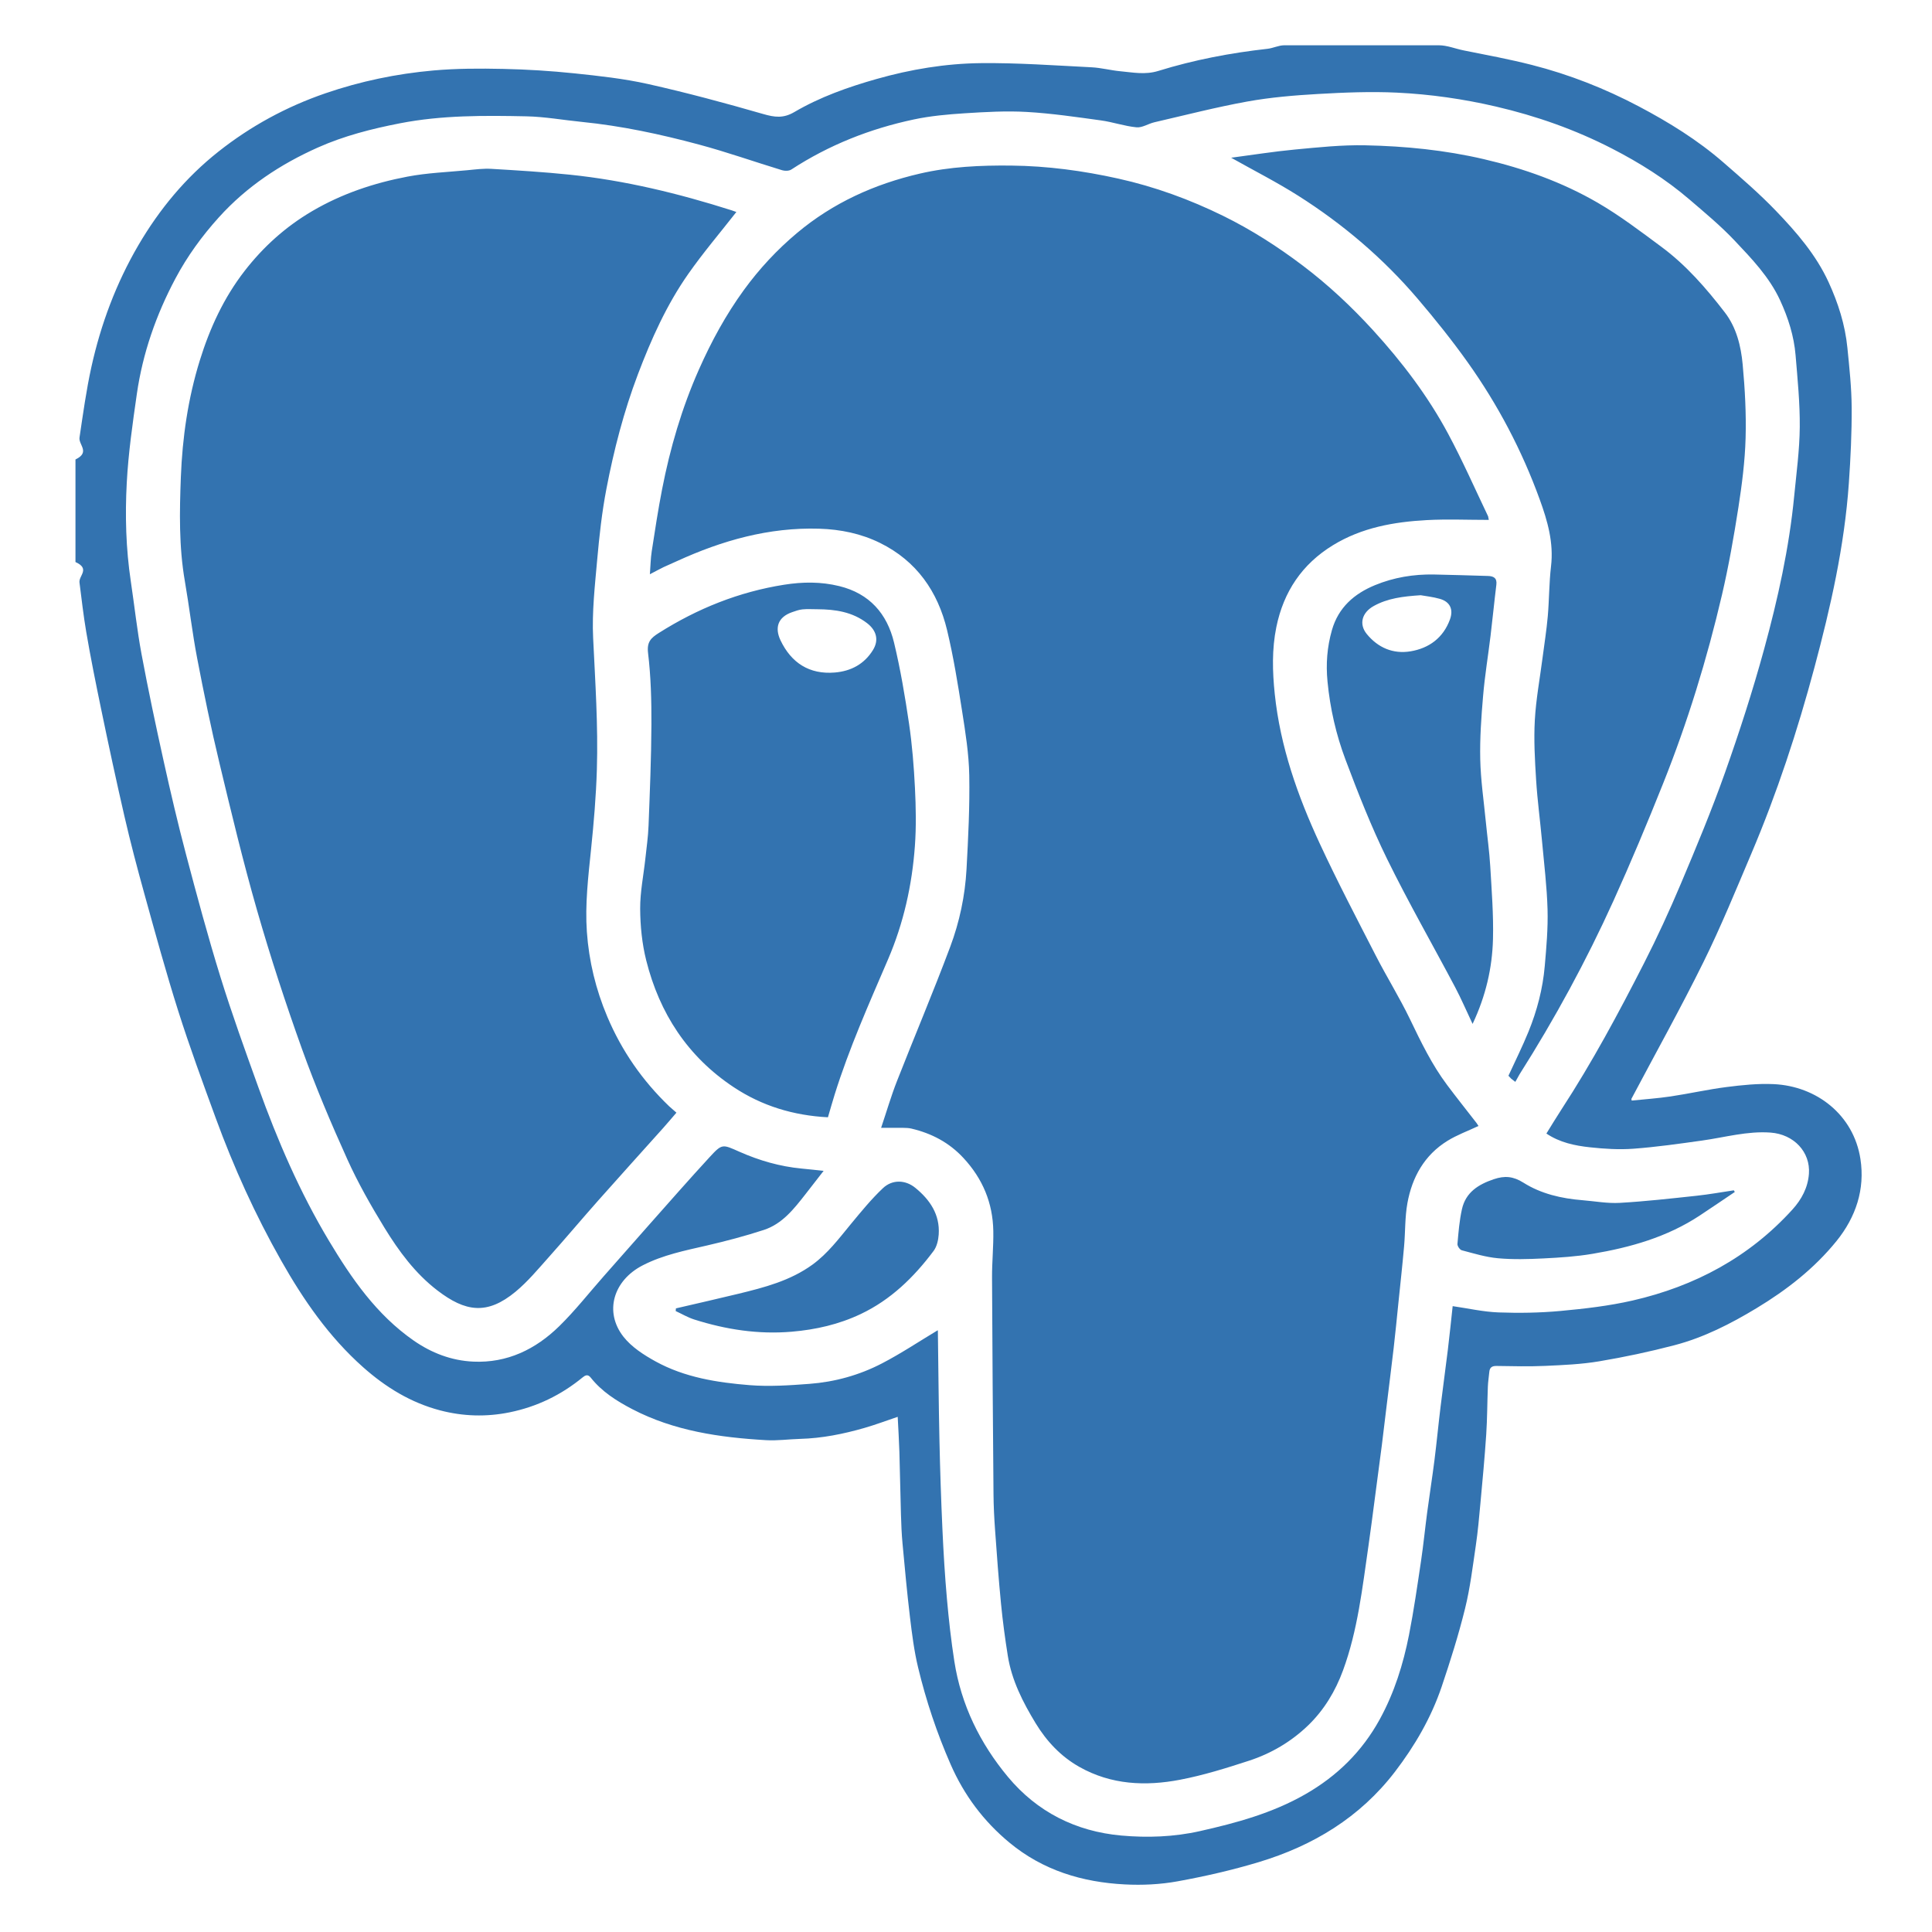
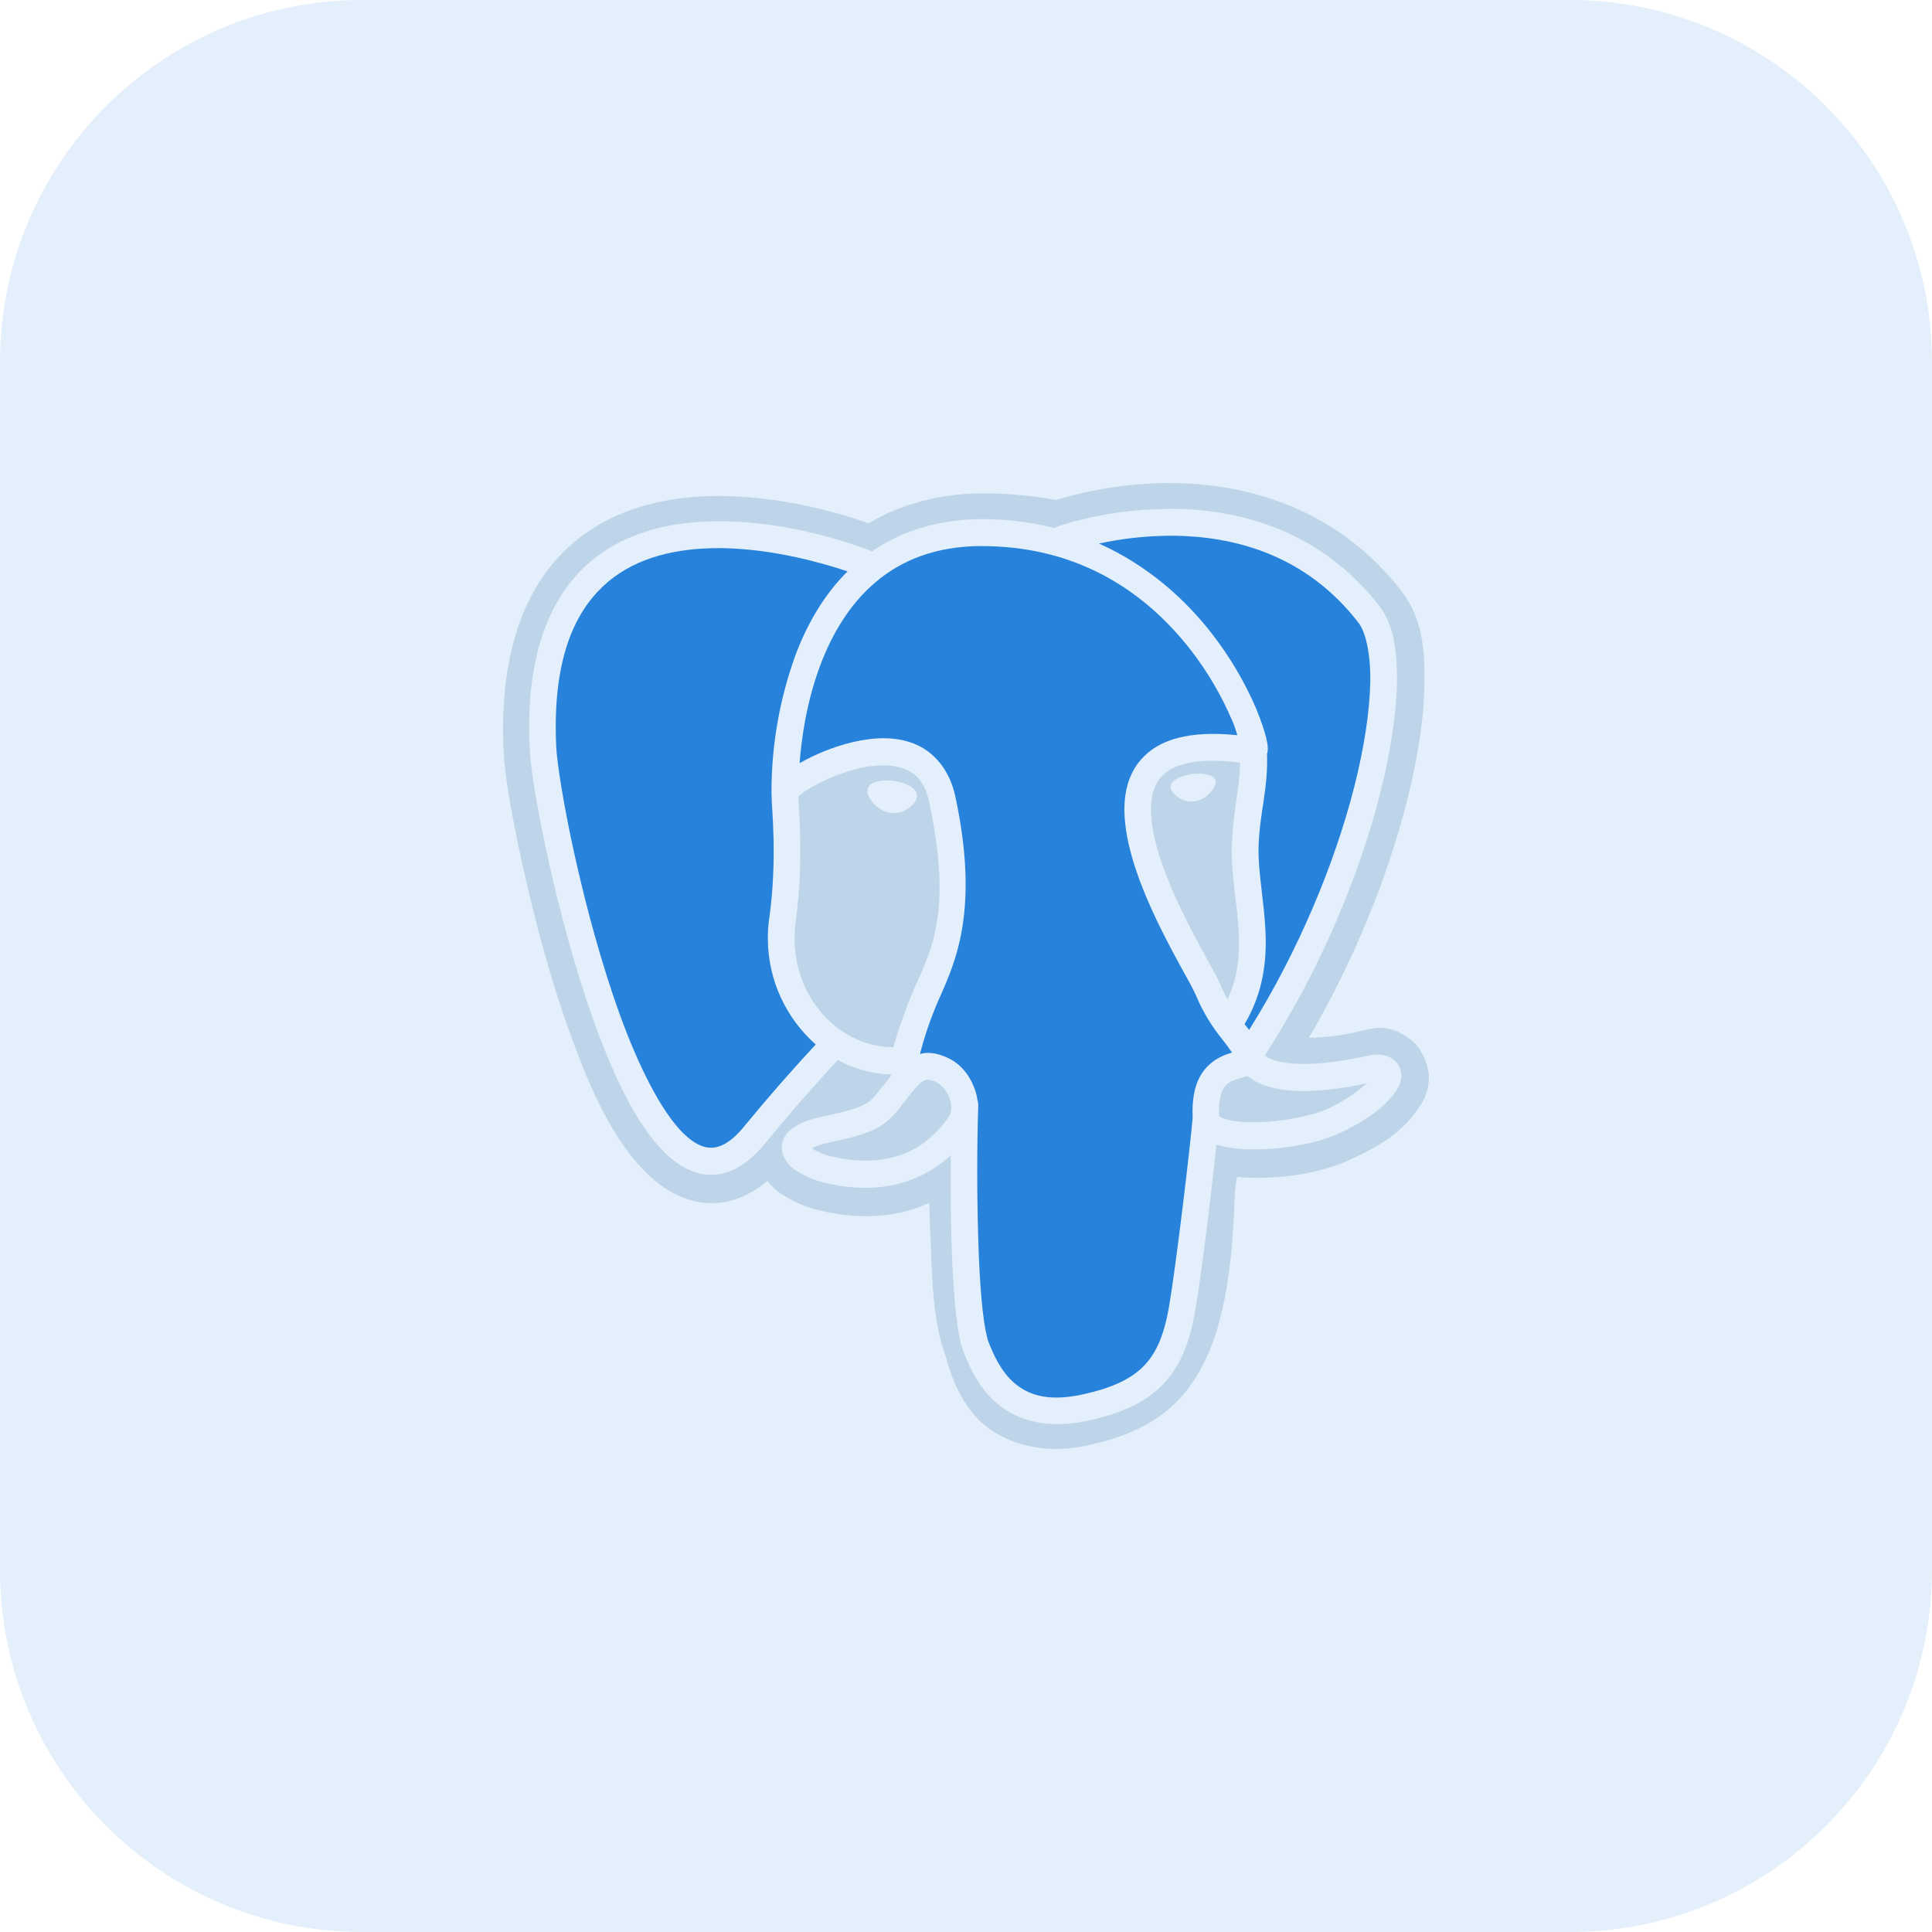
- <svg xmlns="http://www.w3.org/2000/svg" viewBox="0 0 128 128" id="Postgresql">
-   <path fill="#3373b0" fill-rule="evenodd" d="M123.258 76.784c-.45-2.918-2.901-4.829-5.752-4.958-1.032-.047-2.08.061-3.109.192-1.243.158-2.471.438-3.711.623-.857.128-1.726.187-2.582.275l-.021-.111c1.598-3.018 3.263-6.003 4.775-9.064 1.159-2.348 2.151-4.781 3.176-7.194 1.696-3.998 3.051-8.12 4.173-12.309 1.075-4.011 1.995-8.066 2.284-12.227.116-1.662.196-3.331.187-4.995-.008-1.327-.151-2.656-.284-3.979-.15-1.516-.608-2.953-1.242-4.336-.836-1.822-2.132-3.317-3.496-4.737-1.092-1.137-2.293-2.173-3.484-3.208-1.698-1.477-3.607-2.656-5.59-3.703-2.253-1.19-4.621-2.121-7.09-2.75-1.493-.381-3.02-.664-4.532-.966-.544-.11-1.089-.337-1.633-.337h-10.241c-.37 0-.737.191-1.11.233-2.452.273-4.875.735-7.228 1.464-.88.273-1.684.101-2.52.024-.641-.059-1.271-.231-1.912-.263-2.442-.122-4.887-.301-7.328-.275-2.339.024-4.654.409-6.918 1.052-1.895.538-3.749 1.195-5.447 2.191-.727.426-1.303.346-2.055.129-2.527-.729-5.072-1.414-7.639-1.989-1.6-.358-3.245-.536-4.879-.707-1.566-.163-3.144-.261-4.718-.294-1.538-.033-3.087-.032-4.618.104-2.439.217-4.832.713-7.158 1.513-2.583.888-4.951 2.175-7.086 3.865-2.167 1.715-3.905 3.809-5.303 6.2-1.473 2.523-2.483 5.224-3.111 8.061-.34 1.537-.555 3.117-.788 4.678-.073.486.732.972-.268 1.456v6.794c1 .452.208.903.266 1.356.139 1.089.262 2.187.446 3.268.291 1.711.636 3.417.988 5.117.491 2.375 1.002 4.748 1.546 7.111.396 1.72.847 3.43 1.319 5.131.721 2.598 1.431 5.201 2.246 7.77.757 2.387 1.624 4.74 2.484 7.093 1.191 3.255 2.617 6.405 4.327 9.424 1.479 2.614 3.169 5.062 5.436 7.076 1.494 1.327 3.157 2.347 5.093 2.857 1.521.4 3.067.448 4.624.129 1.805-.37 3.403-1.147 4.824-2.311.163-.134.342-.236.535.01.735.931 1.719 1.552 2.748 2.089 2.777 1.448 5.803 1.882 8.877 2.059.744.043 1.496-.064 2.246-.085 1.461-.04 2.881-.325 4.278-.729.732-.212 1.447-.481 2.192-.732.039.793.089 1.557.112 2.321l.104 4.166c.019.634.044 1.27.103 1.901.151 1.627.299 3.255.493 4.877.135 1.118.275 2.245.538 3.336.529 2.203 1.246 4.348 2.158 6.428.895 2.041 2.182 3.764 3.9 5.185 2.22 1.836 4.822 2.619 7.632 2.764 1.162.061 2.357.004 3.501-.204 1.813-.329 3.622-.743 5.387-1.275 3.591-1.084 6.695-2.956 9.014-5.981 1.32-1.724 2.404-3.589 3.1-5.648.574-1.701 1.115-3.419 1.545-5.16.34-1.372.508-2.787.715-4.188.137-.927.219-1.863.305-2.797.14-1.517.283-3.033.384-4.553.07-1.058.067-2.121.109-3.181.013-.323.065-.644.095-.966.028-.298.178-.401.482-.396 1.071.016 2.144.044 3.212-.004 1.197-.054 2.405-.105 3.583-.303 1.677-.281 3.346-.636 4.99-1.067 1.943-.508 3.725-1.418 5.44-2.455 1.998-1.207 3.819-2.623 5.297-4.447 1.285-1.591 1.894-3.43 1.584-5.438zm-3.412.982c-.066.915-.485 1.699-1.093 2.369-2.869 3.163-6.468 5.082-10.585 6.027-1.564.358-3.178.544-4.779.692-1.363.126-2.746.147-4.114.097-1.006-.038-2.004-.268-3.032-.416-.103.94-.201 1.919-.32 2.896l-.479 3.745c-.145 1.187-.258 2.378-.407 3.564-.146 1.151-.328 2.298-.481 3.449-.143 1.072-.248 2.149-.407 3.219-.245 1.64-.479 3.284-.799 4.911-.384 1.945-.973 3.829-1.934 5.583-1.172 2.141-2.834 3.772-4.949 4.98-2.18 1.246-4.563 1.894-6.979 2.436-1.71.384-3.472.447-5.204.291-3.004-.272-5.568-1.557-7.506-3.886-1.85-2.223-3.102-4.771-3.55-7.655-.214-1.371-.368-2.754-.491-4.136-.136-1.537-.229-3.079-.299-4.62-.089-1.957-.154-3.914-.197-5.871-.053-2.406-.07-4.812-.104-7.218l-.006-.092c-1.224.734-2.427 1.538-3.703 2.2-1.494.776-3.117 1.226-4.798 1.353-1.318.1-2.653.191-3.965.086-2.151-.173-4.3-.51-6.226-1.569-.781-.43-1.596-.953-2.134-1.64-1.29-1.646-.672-3.726 1.273-4.727 1.344-.693 2.811-.982 4.268-1.319 1.266-.293 2.526-.626 3.761-1.029 1.222-.4 1.993-1.391 2.754-2.363l1.206-1.551c-.503-.053-.977-.107-1.451-.151-1.439-.136-2.812-.532-4.125-1.114-1.124-.497-1.141-.551-1.965.343-1.376 1.494-2.714 3.023-4.062 4.542-.992 1.117-1.978 2.241-2.965 3.361-.978 1.108-1.894 2.279-2.947 3.31-1.564 1.531-3.449 2.452-5.698 2.348-1.443-.066-2.764-.572-3.952-1.399-2.452-1.708-4.104-4.097-5.608-6.606-1.927-3.215-3.406-6.64-4.672-10.159-.876-2.432-1.756-4.866-2.521-7.333-.831-2.681-1.56-5.396-2.277-8.11-.542-2.048-1.023-4.113-1.482-6.182-.521-2.353-1.022-4.71-1.464-7.079-.298-1.599-.471-3.221-.712-4.831-.325-2.17-.385-4.36-.267-6.539.105-1.963.387-3.921.667-5.871.388-2.698 1.277-5.244 2.556-7.648.783-1.473 1.755-2.812 2.879-4.056 1.845-2.042 4.078-3.518 6.562-4.626 1.736-.774 3.57-1.24 5.439-1.604 2.774-.54 5.573-.519 8.373-.461 1.224.025 2.443.248 3.666.369 2.633.262 5.214.816 7.762 1.5 1.857.498 3.676 1.143 5.518 1.703.185.056.456.051.607-.048 2.496-1.629 5.224-2.704 8.125-3.319 1.101-.233 2.237-.335 3.363-.407 1.369-.087 2.749-.167 4.115-.088 1.642.094 3.276.336 4.908.56.792.108 1.565.383 2.359.458.38.036.783-.242 1.185-.335 2.049-.473 4.089-1 6.156-1.374 1.539-.278 3.111-.409 4.676-.499 1.745-.1 3.503-.173 5.247-.089 2.205.106 4.394.42 6.555.923 2.677.623 5.245 1.528 7.686 2.784 1.824.938 3.558 2.026 5.119 3.364 1.023.878 2.07 1.745 2.994 2.723 1.14 1.206 2.303 2.413 3.018 3.958.538 1.165.922 2.371 1.028 3.647.132 1.586.292 3.178.277 4.766-.014 1.519-.221 3.037-.368 4.552-.334 3.454-1.085 6.833-1.997 10.167-.754 2.754-1.635 5.478-2.589 8.17-.879 2.481-1.893 4.917-2.918 7.343-.757 1.794-1.572 3.569-2.458 5.303-1.677 3.286-3.421 6.538-5.438 9.633-.348.535-.678 1.083-1.018 1.629.88.594 1.877.803 2.881.911.955.104 1.929.166 2.883.095 1.527-.113 3.049-.331 4.567-.544 1.504-.21 2.978-.638 4.522-.525 1.542.112 2.645 1.284 2.54 2.729zM97.833 74.413c-.655-.846-1.323-1.682-1.964-2.538-1.006-1.344-1.729-2.845-2.455-4.353-.688-1.429-1.532-2.782-2.257-4.195-1.265-2.465-2.553-4.922-3.718-7.435-1.465-3.157-2.62-6.426-2.984-9.923-.154-1.48-.193-2.958.106-4.424.479-2.341 1.702-4.172 3.758-5.428 1.907-1.165 4.032-1.541 6.209-1.659 1.351-.073 2.708-.013 4.11-.013l-.047-.237c-.872-1.823-1.687-3.677-2.641-5.457-1.346-2.512-3.068-4.777-4.986-6.877-1.421-1.555-2.96-2.998-4.646-4.273-1.658-1.255-3.405-2.376-5.269-3.293-2.223-1.093-4.538-1.938-6.967-2.477-2.334-.518-4.683-.835-7.077-.861-2.042-.022-4.071.07-6.06.531-3.002.695-5.748 1.931-8.137 3.933-1.334 1.118-2.498 2.373-3.517 3.77-1.196 1.643-2.161 3.417-2.986 5.277-1.132 2.552-1.909 5.208-2.44 7.938-.266 1.361-.474 2.734-.686 4.106-.074.48-.08.971-.123 1.521.369-.192.635-.34.907-.472l.885-.397c2.993-1.369 6.094-2.25 9.427-2.149 1.416.043 2.771.323 4.03.943 2.415 1.191 3.828 3.216 4.442 5.779.424 1.769.714 3.573.996 5.372.221 1.405.447 2.825.473 4.242.037 2.071-.068 4.146-.181 6.216-.096 1.764-.464 3.5-1.08 5.146-1.12 2.993-2.368 5.937-3.534 8.913-.385.983-.681 2.001-1.045 3.082.562 0 1.018-.004 1.474.002.178.003.36.008.532.049 1.34.316 2.502.923 3.455 1.954 1.271 1.372 1.938 2.973 1.972 4.826.019 1.027-.089 2.057-.084 3.084.021 4.786.057 9.572.097 14.357.007.782.046 1.565.102 2.346.117 1.635.235 3.271.395 4.902.112 1.157.268 2.312.451 3.461.259 1.628 1 3.077 1.841 4.462.724 1.191 1.665 2.203 2.905 2.901 2.107 1.186 4.376 1.285 6.663.848 1.545-.295 3.062-.769 4.562-1.258 1.479-.481 2.815-1.269 3.937-2.354 1.051-1.019 1.797-2.261 2.3-3.632.976-2.659 1.28-5.459 1.684-8.237.151-1.04.282-2.083.42-3.125.157-1.186.316-2.371.468-3.556.112-.883.214-1.768.322-2.651.154-1.268.317-2.535.464-3.804.113-.981.209-1.966.309-2.949.129-1.256.268-2.512.379-3.77.086-.955.051-1.927.22-2.864.311-1.718 1.123-3.18 2.646-4.125.637-.395 1.356-.655 2.063-.989l-.12-.186zM40.236 67.361c-.761-1.802-1.218-3.68-1.354-5.622-.128-1.825.089-3.643.276-5.46.182-1.76.333-3.528.386-5.296.088-2.906-.108-5.808-.247-8.712-.084-1.729.117-3.479.271-5.212.139-1.561.312-3.126.607-4.664.495-2.581 1.152-5.125 2.086-7.591.887-2.338 1.906-4.615 3.345-6.665.986-1.406 2.105-2.72 3.18-4.094l-.319-.113c-3.498-1.111-7.053-1.979-10.709-2.358-1.729-.179-3.464-.284-5.198-.387-.532-.032-1.072.04-1.606.091-1.322.126-2.66.176-3.961.424-2.214.421-4.338 1.129-6.305 2.282-1.766 1.035-3.249 2.373-4.491 3.978-1.372 1.772-2.295 3.776-2.958 5.913-.783 2.521-1.156 5.115-1.257 7.733-.088 2.295-.132 4.603.264 6.889.295 1.702.492 3.422.817 5.117.443 2.311.918 4.617 1.467 6.904.785 3.274 1.569 6.553 2.499 9.787.89 3.099 1.894 6.17 2.982 9.204.89 2.476 1.919 4.906 3.003 7.304.706 1.562 1.561 3.065 2.457 4.528.953 1.553 2.037 3.027 3.508 4.154 1.856 1.423 3.293 1.644 5.179.083.808-.669 1.491-1.495 2.194-2.282 1.117-1.25 2.195-2.534 3.307-3.788 1.416-1.598 2.85-3.179 4.273-4.769.301-.336.59-.682.883-1.022l-.484-.425c-1.769-1.699-3.139-3.669-4.095-5.931zM93.924 19.792c1.156 1.356 2.275 2.752 3.309 4.204 2 2.809 3.598 5.842 4.775 9.087.521 1.43.937 2.874.751 4.439-.129 1.096-.118 2.208-.215 3.31-.081.917-.226 1.829-.345 2.743-.178 1.378-.436 2.752-.513 4.136-.073 1.317.003 2.648.086 3.968.084 1.341.265 2.676.388 4.015.139 1.518.326 3.036.369 4.557.035 1.249-.076 2.506-.185 3.753-.13 1.502-.511 2.956-1.079 4.351-.399.982-.876 1.934-1.327 2.917l.181.192.275.213.277-.496c2.339-3.688 4.42-7.518 6.222-11.493 1.159-2.56 2.245-5.156 3.287-7.766 1.624-4.064 2.909-8.242 3.903-12.503.446-1.913.787-3.855 1.09-5.797.236-1.518.433-3.054.477-4.586.047-1.625-.043-3.263-.193-4.884-.112-1.224-.414-2.456-1.181-3.451-1.233-1.602-2.564-3.134-4.201-4.346-1.378-1.021-2.751-2.068-4.23-2.927-2.345-1.36-4.883-2.266-7.535-2.883-2.588-.603-5.21-.863-7.849-.918-1.556-.033-3.119.134-4.672.28-1.407.132-2.805.357-4.222.543 1.52.855 3.019 1.615 4.433 2.511 2.973 1.883 5.637 4.149 7.924 6.831zM55.299 72.514c.961-3.073 2.27-6.007 3.538-8.959 1.028-2.394 1.59-4.916 1.777-7.506.093-1.277.067-2.57.004-3.851-.071-1.423-.185-2.85-.392-4.259-.266-1.801-.569-3.603-.995-5.371-.462-1.913-1.627-3.245-3.623-3.736-1.216-.299-2.424-.287-3.653-.093-3.002.473-5.75 1.579-8.31 3.199-.515.326-.798.589-.709 1.328.188 1.565.229 3.155.222 4.735-.01 2.236-.105 4.472-.19 6.707-.028.728-.133 1.452-.211 2.177-.12 1.11-.351 2.219-.344 3.327.007 1.142.124 2.311.401 3.417.88 3.507 2.744 6.377 5.799 8.402 1.879 1.245 3.958 1.873 6.24 1.992.155-.524.293-1.019.446-1.509zm-3.586-30.087c-.402-.844-.172-1.543.76-1.867.227-.08.461-.165.697-.188.324-.032.654-.008.982-.008 1.182.006 2.319.171 3.295.923.626.482.794 1.122.389 1.779-.575.932-1.452 1.4-2.529 1.49-1.697.141-2.888-.65-3.594-2.129zM98.753 42.119c.136-1.124.245-2.251.384-3.375.056-.452-.182-.574-.561-.585-1.192-.033-2.384-.075-3.576-.097-1.344-.024-2.652.192-3.896.703-1.38.568-2.431 1.478-2.86 2.98-.32 1.12-.406 2.239-.293 3.41.172 1.785.568 3.517 1.193 5.176.834 2.221 1.707 4.441 2.75 6.569 1.413 2.881 3.012 5.67 4.513 8.507.401.757.738 1.547 1.156 2.431.875-1.853 1.302-3.708 1.351-5.622.041-1.61-.088-3.227-.182-4.838-.059-.986-.198-1.966-.294-2.95-.134-1.371-.337-2.741-.368-4.115-.031-1.397.068-2.802.188-4.197.113-1.338.334-2.665.495-3.997zm-2.689-1.082c-.443 1.223-1.39 1.913-2.618 2.116-1.145.188-2.148-.235-2.894-1.148-.531-.65-.328-1.42.468-1.859.914-.506 1.919-.634 3.104-.711.322.059.807.108 1.268.24.669.189.916.692.672 1.362zM60.642 78.697c-.655-.535-1.521-.566-2.144.021-.773.73-1.453 1.565-2.133 2.388-.785.951-1.521 1.94-2.534 2.677-1.474 1.071-3.192 1.515-4.919 1.935-1.373.334-2.752.644-4.129.965l-.017.178c.409.189.805.425 1.231.56 2.1.665 4.236.996 6.455.808 1.602-.136 3.128-.485 4.574-1.171 1.99-.943 3.521-2.437 4.823-4.175.218-.29.317-.719.343-1.093.089-1.321-.582-2.303-1.55-3.093zM112.393 79.223c-1.69.181-3.382.373-5.077.47-.818.047-1.648-.109-2.474-.176-1.385-.112-2.737-.42-3.908-1.16-.678-.427-1.241-.475-1.961-.233-1.028.346-1.867.872-2.115 1.986-.169.753-.23 1.533-.298 2.304-.013.136.157.386.287.42.793.209 1.59.456 2.401.529.996.09 2.01.061 3.013.011 1.083-.054 2.173-.124 3.24-.304 2.515-.422 4.948-1.11 7.109-2.536.779-.515 1.551-1.041 2.325-1.562l-.064-.11c-.826.123-1.648.273-2.478.361z" clip-rule="evenodd" class="color336791 svgShape" />
+ <svg xmlns="http://www.w3.org/2000/svg" enable-background="new 0 0 32 32" viewBox="0 0 32 32" id="Postgresql">
+   <path fill="#e3effa" d="M26,32H6c-3.314,0-6-2.686-6-6V6c0-3.314,2.686-6,6-6h20c3.314,0,6,2.686,6,6v20C32,29.314,29.314,32,26,32z" class="colore3f8fa svgShape" />
+   <polygon fill="#bed4e9" points="22.636 17.945 22.638 17.942 22.635 17.945 22.635 17.945" class="color8ce1eb svgShape" />
+   <path fill="#bed4e9" d="M20.661,17.818l0.001,0.001v0.001l-0.002,0.001c-0.097,0.035-0.177,0.05-0.244,0.08c-0.068,0.027-0.124,0.077-0.157,0.141l-0.001,0.001c-0.042,0.077-0.077,0.213-0.066,0.444c0.028,0.02,0.061,0.035,0.095,0.046l0.003,0.001c0.113,0.035,0.302,0.057,0.512,0.054c0.42-0.005,0.937-0.104,1.212-0.233c0.236-0.113,0.439-0.249,0.62-0.41c-0.917,0.192-1.435,0.141-1.754,0.008C20.797,17.917,20.725,17.872,20.661,17.818z" class="color8ce1eb svgShape" />
+   <polygon fill="#bed4e9" points="19.72 10.767 19.724 10.773 19.729 10.779" class="color8ce1eb svgShape" />
+   <path fill="#bed4e9" d="M16.211 20.866c-.001-.017 0-.034-.001-.051 0-.006-.001-.012-.001-.018L16.211 20.866zM15.508 17.924c-.039-.019-.084-.033-.132-.04h-.002v-.001H15.36c-.035.003-.086.015-.184.125-.229.26-.31.423-.498.576-.189.152-.435.233-.925.335-.155.032-.244.067-.304.096.019.016.017.02.046.035.072.04.164.075.238.095.211.053.557.115.919.053.362-.063.738-.238 1.058-.693.055-.079.061-.195.016-.319C15.68 18.061 15.579 17.954 15.508 17.924zM18.2 9.001l-.038.007c.013-.003.026-.004.039-.007C18.201 9.002 18.2 9.002 18.2 9.001zM20.055 12.6c-.447.006-.698.123-.83.275-.186.217-.204.597-.088 1.065.115.469.354.993.578 1.428.112.218.221.414.308.573.088.16.153.273.192.37.036.089.076.168.117.241.173-.37.204-.733.186-1.112-.023-.469-.13-.948-.115-1.433.018-.567.128-.937.138-1.375C20.396 12.612 20.226 12.6 20.055 12.6zM20.138 12.937l-.001.005c0 .002 0 .004 0 .007 0 .031-.009.06-.024.084l.001-.001c-.02.038-.045.071-.072.1-.065.073-.153.123-.252.141l-.003.001c-.014.002-.03.003-.047.003-.084 0-.161-.027-.225-.072l.001.001c-.033-.023-.061-.049-.085-.078l-.001-.001c-.02-.023-.036-.052-.041-.083v-.001c0-.003-.001-.007-.001-.01 0-.029.011-.055.028-.075.021-.025.047-.045.076-.059l.001-.001c.063-.036.149-.063.246-.077.036-.005.072-.008.105-.009v.002h.033c.043.001.084.006.118.015.036.008.066.02.091.037C20.113 12.881 20.132 12.906 20.138 12.937L20.138 12.937z" class="color8ce1eb svgShape" />
+   <path fill="#2682da" d="M12.718,15.538c0-0.12,0.009-0.237,0.026-0.353l-0.001,0.013c0.068-0.493,0.077-0.953,0.069-1.317c-0.008-0.355-0.033-0.591-0.033-0.738c0-0.002,0-0.004,0-0.006c0-0.002,0-0.005,0-0.007v-0.003l-0.001-0.004v-0.001c0-0.001,0-0.002,0-0.003c0-0.79,0.139-1.546,0.39-2.248c0.184-0.496,0.459-1,0.87-1.407c-0.404-0.135-1.122-0.34-1.899-0.379c-0.074-0.004-0.162-0.007-0.25-0.007H11.89v0.001c-0.084,0-0.167,0.003-0.25,0.007c-0.665,0.039-1.294,0.234-1.744,0.717c-0.451,0.483-0.747,1.274-0.682,2.584c0.013,0.248,0.119,0.943,0.302,1.768c0.183,0.825,0.441,1.797,0.752,2.655c0.311,0.858,0.689,1.605,1.047,1.958c0.18,0.177,0.337,0.248,0.479,0.242c0.143-0.007,0.315-0.09,0.525-0.345c0.413-0.503,0.803-0.947,1.205-1.379l-0.013,0.014C13.024,16.869,12.718,16.24,12.718,15.538z" class="color26c6da svgShape" />
+   <path fill="#2682da" d="M16.264,9.045V9.044c-0.778,0.002-1.337,0.24-1.76,0.597c-0.437,0.369-0.73,0.873-0.922,1.39c-0.228,0.613-0.307,1.207-0.338,1.609l0.009-0.005c0.235-0.133,0.544-0.267,0.875-0.344s0.687-0.101,1.01,0.026c0.323,0.127,0.589,0.425,0.686,0.877c0.464,2.171-0.144,2.979-0.368,3.588c-0.071,0.175-0.146,0.401-0.207,0.631l-0.011,0.045c0.028-0.007,0.057-0.015,0.085-0.017c0.158-0.013,0.282,0.04,0.356,0.072c0.225,0.095,0.38,0.293,0.464,0.52c0.022,0.059,0.038,0.123,0.047,0.189c0.009,0.023,0.013,0.049,0.013,0.077c0,0.002,0,0.005,0,0.008c-0.011,0.333-0.017,0.725-0.017,1.118c0,0.466,0.01,0.93,0.027,1.392c0.015,0.351,0.037,0.661,0.065,0.906c0.028,0.249,0.068,0.438,0.094,0.502c0.084,0.213,0.207,0.493,0.43,0.683c0.223,0.189,0.542,0.316,1.125,0.189c0.506-0.11,0.818-0.263,1.027-0.482c0.209-0.219,0.333-0.525,0.412-0.992c0.119-0.7,0.359-2.73,0.388-3.112c-0.013-0.288,0.029-0.509,0.12-0.678c0.093-0.173,0.238-0.279,0.364-0.337c0.063-0.029,0.121-0.048,0.169-0.062c-0.059-0.085-0.111-0.155-0.166-0.224l0.006,0.007c-0.173-0.211-0.32-0.453-0.431-0.713l-0.007-0.019c-0.067-0.139-0.124-0.245-0.183-0.348l0.014,0.026c-0.088-0.16-0.198-0.36-0.314-0.585c-0.232-0.45-0.484-0.995-0.615-1.527c-0.13-0.531-0.15-1.08,0.185-1.467c0.296-0.344,0.817-0.487,1.598-0.407c-0.023-0.07-0.037-0.128-0.076-0.221c-0.19-0.446-0.419-0.832-0.69-1.182c-0.662-0.855-1.732-1.701-3.384-1.728H16.264z" class="color26c6da svgShape" />
+   <path fill="#bed4e9" d="M15.748,19.111c0,0.008,0,0.016,0,0.023l0,0V19.111z" class="color8ce1eb svgShape" />
+   <polygon fill="#bed4e9" points="13.234 13.18 13.235 13.179 13.237 13.177" class="color8ce1eb svgShape" />
+   <path fill="#bed4e9" d="M17.487,8.281c0.011-0.003,0.023-0.004,0.034-0.008l0.013-0.004L17.487,8.281z" class="color8ce1eb svgShape" />
+   <polygon fill="#bed4e9" points="14.214 12.729 14.221 12.728 14.226 12.726" class="color8ce1eb svgShape" />
+   <polygon fill="#bed4e9" points="14.698 12.927 14.697 12.927 14.696 12.927" class="color8ce1eb svgShape" />
+   <path fill="#bed4e9" d="M15.04 16.625c.267-.729.794-1.261.35-3.337-.073-.34-.216-.477-.414-.555-.096-.035-.207-.056-.324-.056-.007 0-.015 0-.022 0l.001 0c-.142.001-.279.019-.411.051-.28.071-.527.171-.756.299-.086.047-.16.097-.229.152l-.013.012c.004.097.023.333.031.681.008.38-.001.865-.074 1.389-.157 1.14.66 2.084 1.62 2.085C14.856 17.112 14.948 16.875 15.04 16.625zM14.473 13.312L14.473 13.312c-.031-.032-.057-.068-.077-.107l-.001-.003c-.018-.028-.028-.062-.028-.099 0-.007.001-.013.001-.02v.001c.01-.072.068-.109.126-.13.052-.017.111-.027.174-.027.009 0 .019 0 .029.001l-.001-.003c.035 0 .072.003.109.009.101.014.19.041.259.081.034.019.063.042.087.07l.001.001c.022.026.036.06.036.098 0 .005 0 .011-.001.016v-.001c-.007.04-.024.075-.049.103-.027.033-.058.062-.093.086l-.001.001c-.068.049-.152.079-.244.079-.018 0-.036-.001-.053-.003h.002C14.638 13.445 14.543 13.39 14.473 13.312zM13.451 13.033c.004-.002.009-.004.013-.007.001 0 .002-.001.002-.002L13.451 13.033z" class="color8ce1eb svgShape" />
+   <path fill="#2682da" d="M20.077,10.501c0.288,0.37,0.539,0.791,0.732,1.243l0.014,0.037c0.072,0.176,0.121,0.325,0.149,0.44c0.014,0.058,0.023,0.107,0.026,0.157c0.001,0.025,0.003,0.051-0.008,0.096c0,0.002-0.003,0.007-0.004,0.009c0.02,0.584-0.123,0.98-0.14,1.537c-0.013,0.404,0.089,0.879,0.114,1.397c0.024,0.487-0.034,1.021-0.346,1.546c0.026,0.032,0.05,0.064,0.075,0.096c0.826-1.317,1.421-2.773,1.739-4.015c0.17-0.669,0.26-1.275,0.268-1.755c0.007-0.48-0.082-0.828-0.194-0.973c-0.884-1.144-2.08-1.435-3.082-1.443v0.001h-0.096c-0.387,0.006-0.76,0.051-1.121,0.129C19.021,9.37,19.641,9.936,20.077,10.501z" class="color26c6da svgShape" />
+   <path fill="#bed4e9" d="M16.374,8.172h-0.007c-0.776-0.013-1.442,0.177-1.98,0.495c-0.53-0.186-1.628-0.507-2.786-0.443c-0.806,0.045-1.686,0.293-2.338,0.989c-0.65,0.697-0.994,1.775-0.921,3.241c0.02,0.405,0.134,1.065,0.323,1.919c0.189,0.855,0.454,1.855,0.786,2.768c0.331,0.913,0.694,1.733,1.261,2.291c0.283,0.279,0.673,0.514,1.133,0.495c0.323-0.013,0.614-0.157,0.866-0.368c0.123,0.163,0.254,0.235,0.373,0.301c0.15,0.083,0.296,0.14,0.448,0.177c0.272,0.069,0.738,0.161,1.283,0.067c0.186-0.031,0.381-0.093,0.576-0.18c0.007,0.22,0.016,0.435,0.024,0.653c0.027,0.691,0.044,1.329,0.249,1.888c0.033,0.091,0.123,0.562,0.479,0.977c0.356,0.416,1.052,0.675,1.846,0.503c0.56-0.121,1.272-0.34,1.745-1.021c0.468-0.673,0.678-1.639,0.72-3.206c0.011-0.085,0.023-0.157,0.036-0.224l0.111,0.01h0.013c0.597,0.027,1.245-0.059,1.787-0.313c0.479-0.225,0.842-0.452,1.106-0.855c0.066-0.1,0.138-0.221,0.158-0.429c0.02-0.208-0.098-0.533-0.294-0.683c-0.392-0.301-0.638-0.187-0.902-0.131c-0.235,0.055-0.507,0.09-0.786,0.097h-0.005c0.761-1.298,1.307-2.677,1.619-3.897c0.184-0.72,0.288-1.384,0.296-1.965c0.009-0.581-0.038-1.095-0.382-1.539c-1.074-1.389-2.584-1.773-3.753-1.787c-0.036-0.001-0.072-0.001-0.109-0.001V8c-0.636,0.005-1.248,0.101-1.828,0.273l-0.028,0.009C17.159,8.219,16.77,8.179,16.374,8.172z M17.954,8.597c0.408-0.101,0.877-0.161,1.36-0.167h0.004l0.001-0.003c1.105-0.011,2.517,0.303,3.531,1.615c0.228,0.295,0.296,0.725,0.288,1.256c-0.009,0.53-0.105,1.165-0.282,1.86c-0.344,1.347-0.993,2.917-1.908,4.325c0.03,0.022,0.065,0.041,0.101,0.056l0.003,0.001c0.191,0.08,0.626,0.149,1.495-0.032c0.219-0.047,0.379-0.078,0.545,0.05c0.074,0.064,0.121,0.159,0.121,0.265c0,0.007,0,0.013-0.001,0.02v-0.001c-0.01,0.085-0.04,0.16-0.086,0.224c-0.168,0.255-0.499,0.497-0.924,0.696c-0.376,0.177-0.915,0.27-1.394,0.275c-0.24,0.003-0.461-0.016-0.649-0.075l-0.012-0.005c-0.072,0.707-0.239,2.102-0.348,2.739c-0.087,0.513-0.239,0.921-0.529,1.227c-0.29,0.305-0.7,0.489-1.252,0.609c-0.684,0.149-1.182-0.011-1.503-0.285c-0.321-0.273-0.468-0.636-0.556-0.858c-0.061-0.153-0.092-0.352-0.123-0.617c-0.03-0.265-0.053-0.59-0.068-0.956c-0.015-0.372-0.022-0.809-0.022-1.249c0-0.145,0.001-0.289,0.002-0.433c-0.275,0.256-0.624,0.436-1.01,0.505l-0.012,0.002c-0.454,0.078-0.859,0.001-1.1-0.06c-0.129-0.033-0.241-0.079-0.346-0.136c-0.111-0.06-0.216-0.129-0.286-0.263c-0.028-0.051-0.045-0.113-0.045-0.179c0-0.026,0.003-0.052,0.008-0.076c0.024-0.089,0.074-0.165,0.142-0.219l0.001-0.001c0.13-0.107,0.303-0.167,0.563-0.222c0.474-0.099,0.639-0.166,0.74-0.247c0.086-0.069,0.182-0.209,0.354-0.415c-0.001-0.006-0.001-0.016-0.002-0.025v-0.002c-0.323-0.009-0.623-0.097-0.886-0.244l0.01,0.005c-0.099,0.105-0.603,0.645-1.218,1.395c-0.259,0.313-0.545,0.493-0.846,0.506c-0.302,0.013-0.574-0.141-0.806-0.368c-0.463-0.455-0.833-1.239-1.155-2.124c-0.321-0.885-0.583-1.871-0.769-2.711c-0.186-0.84-0.296-1.517-0.312-1.844c-0.069-1.388,0.252-2.323,0.802-2.913c0.551-0.59,1.305-0.813,2.041-0.856c1.321-0.077,2.574,0.389,2.828,0.489c0.489-0.336,1.118-0.545,1.905-0.532c0.396,0.006,0.776,0.059,1.141,0.153l-0.034-0.007l0.013-0.006c0.127-0.048,0.29-0.097,0.456-0.137L17.954,8.597z" class="color8ce1eb svgShape" />
</svg>
